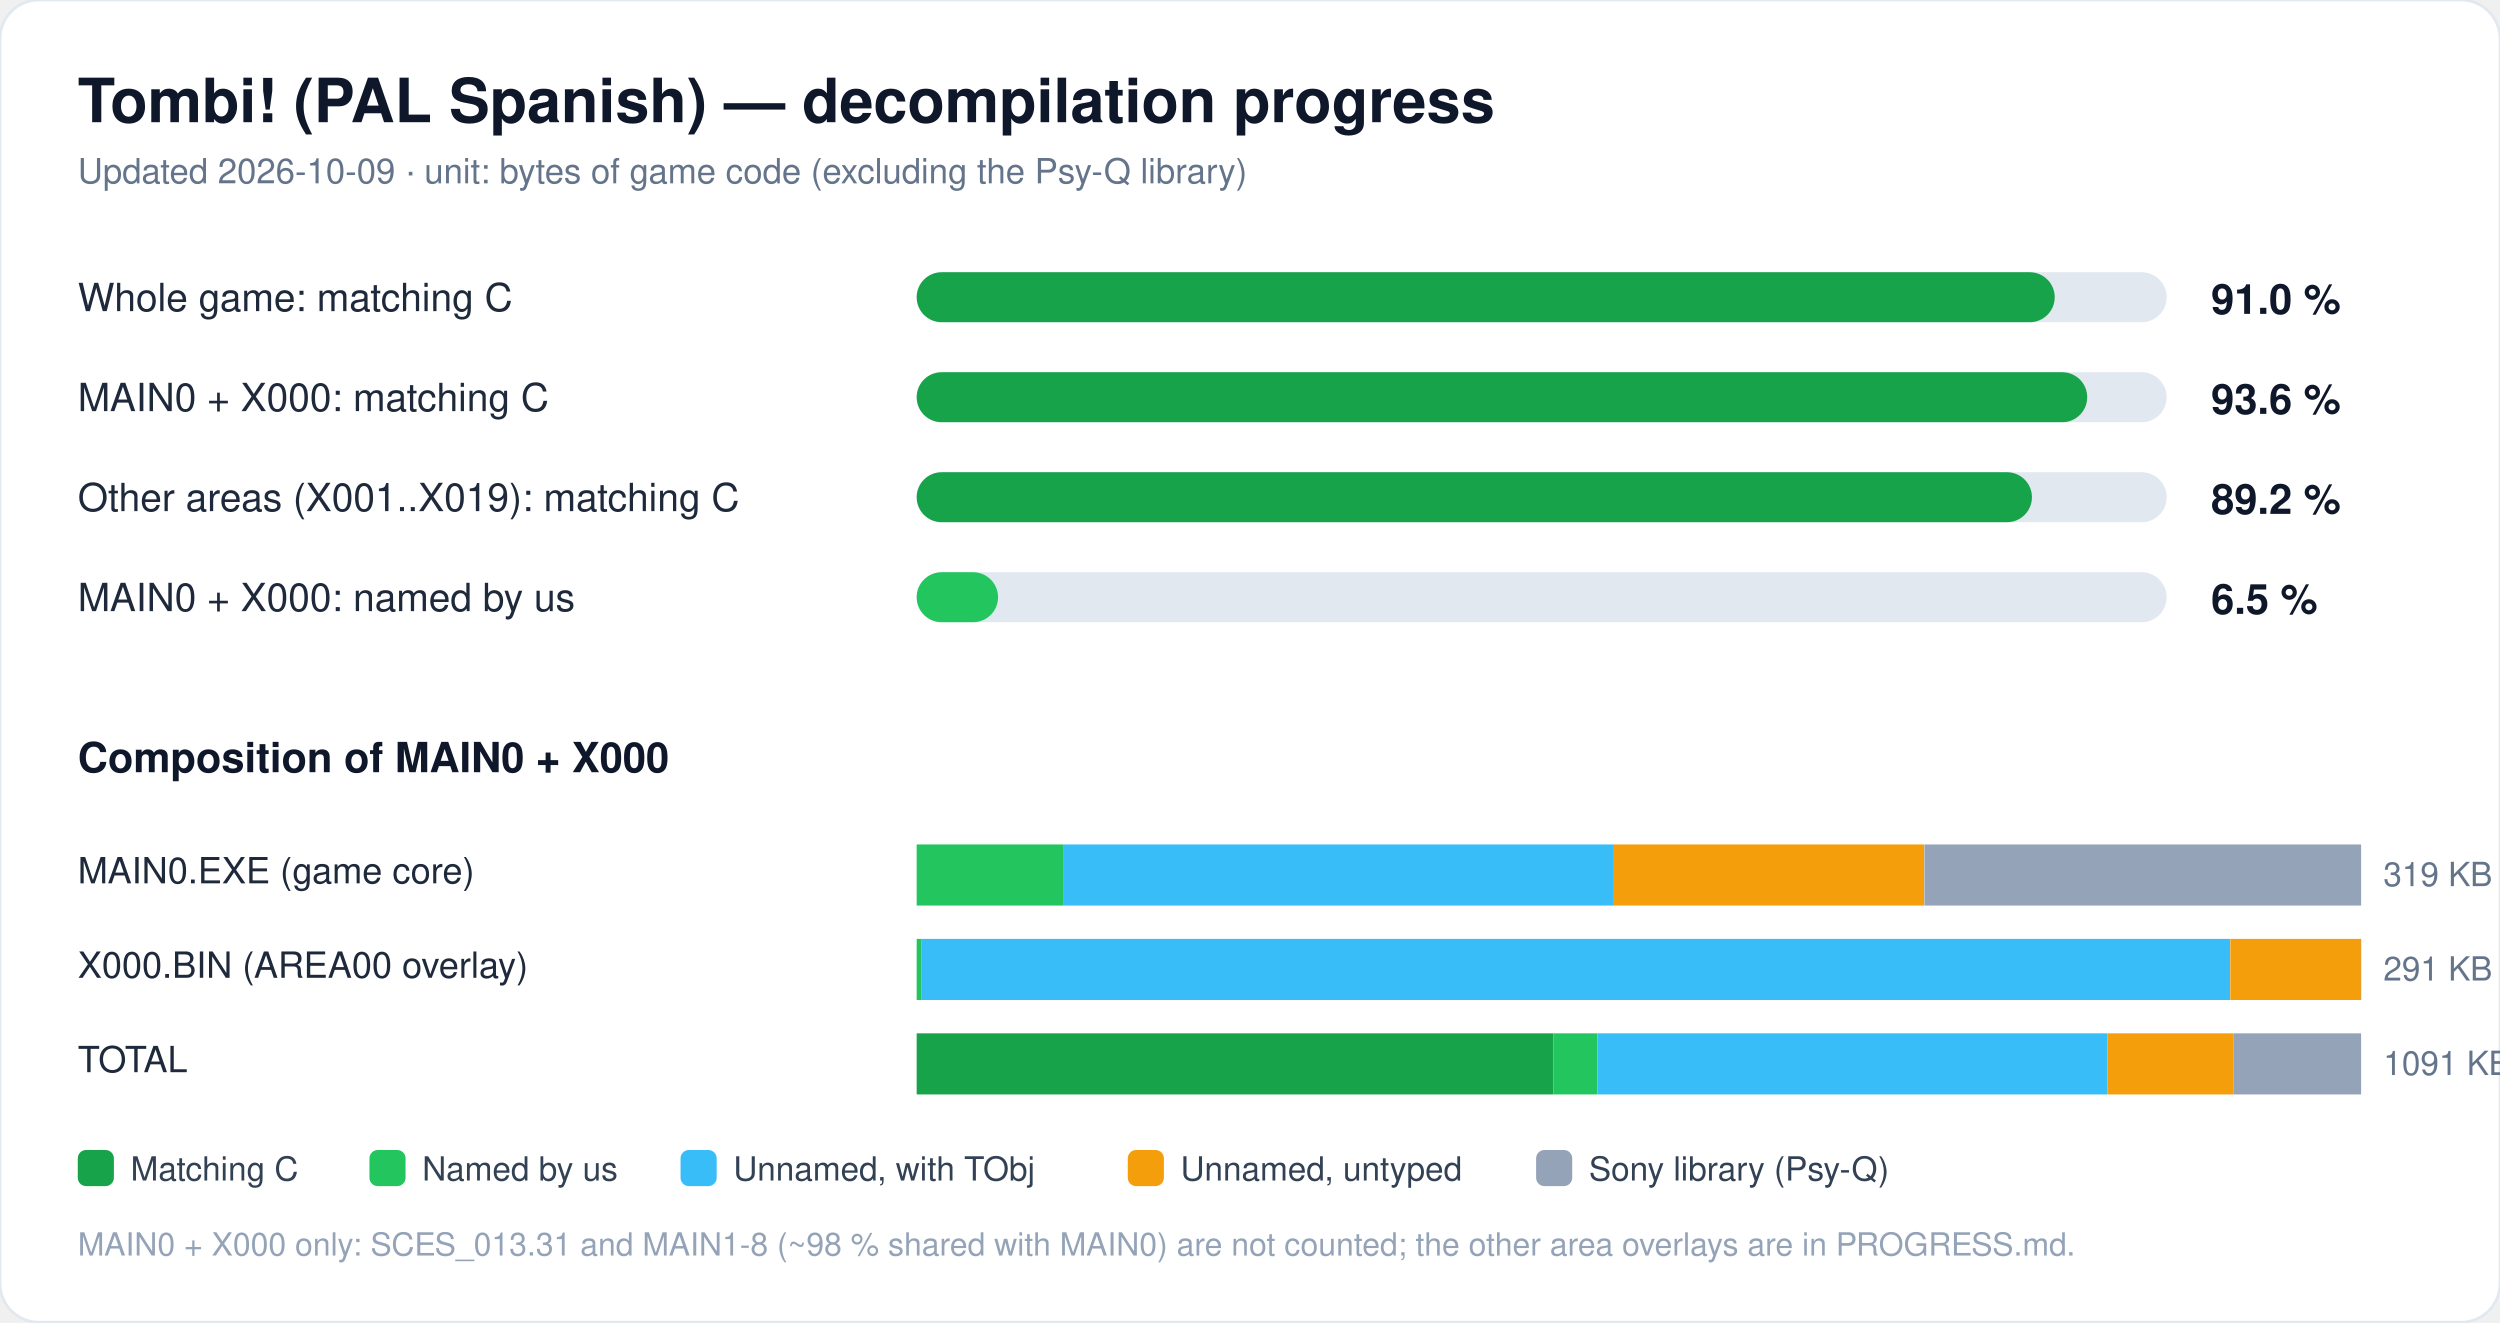
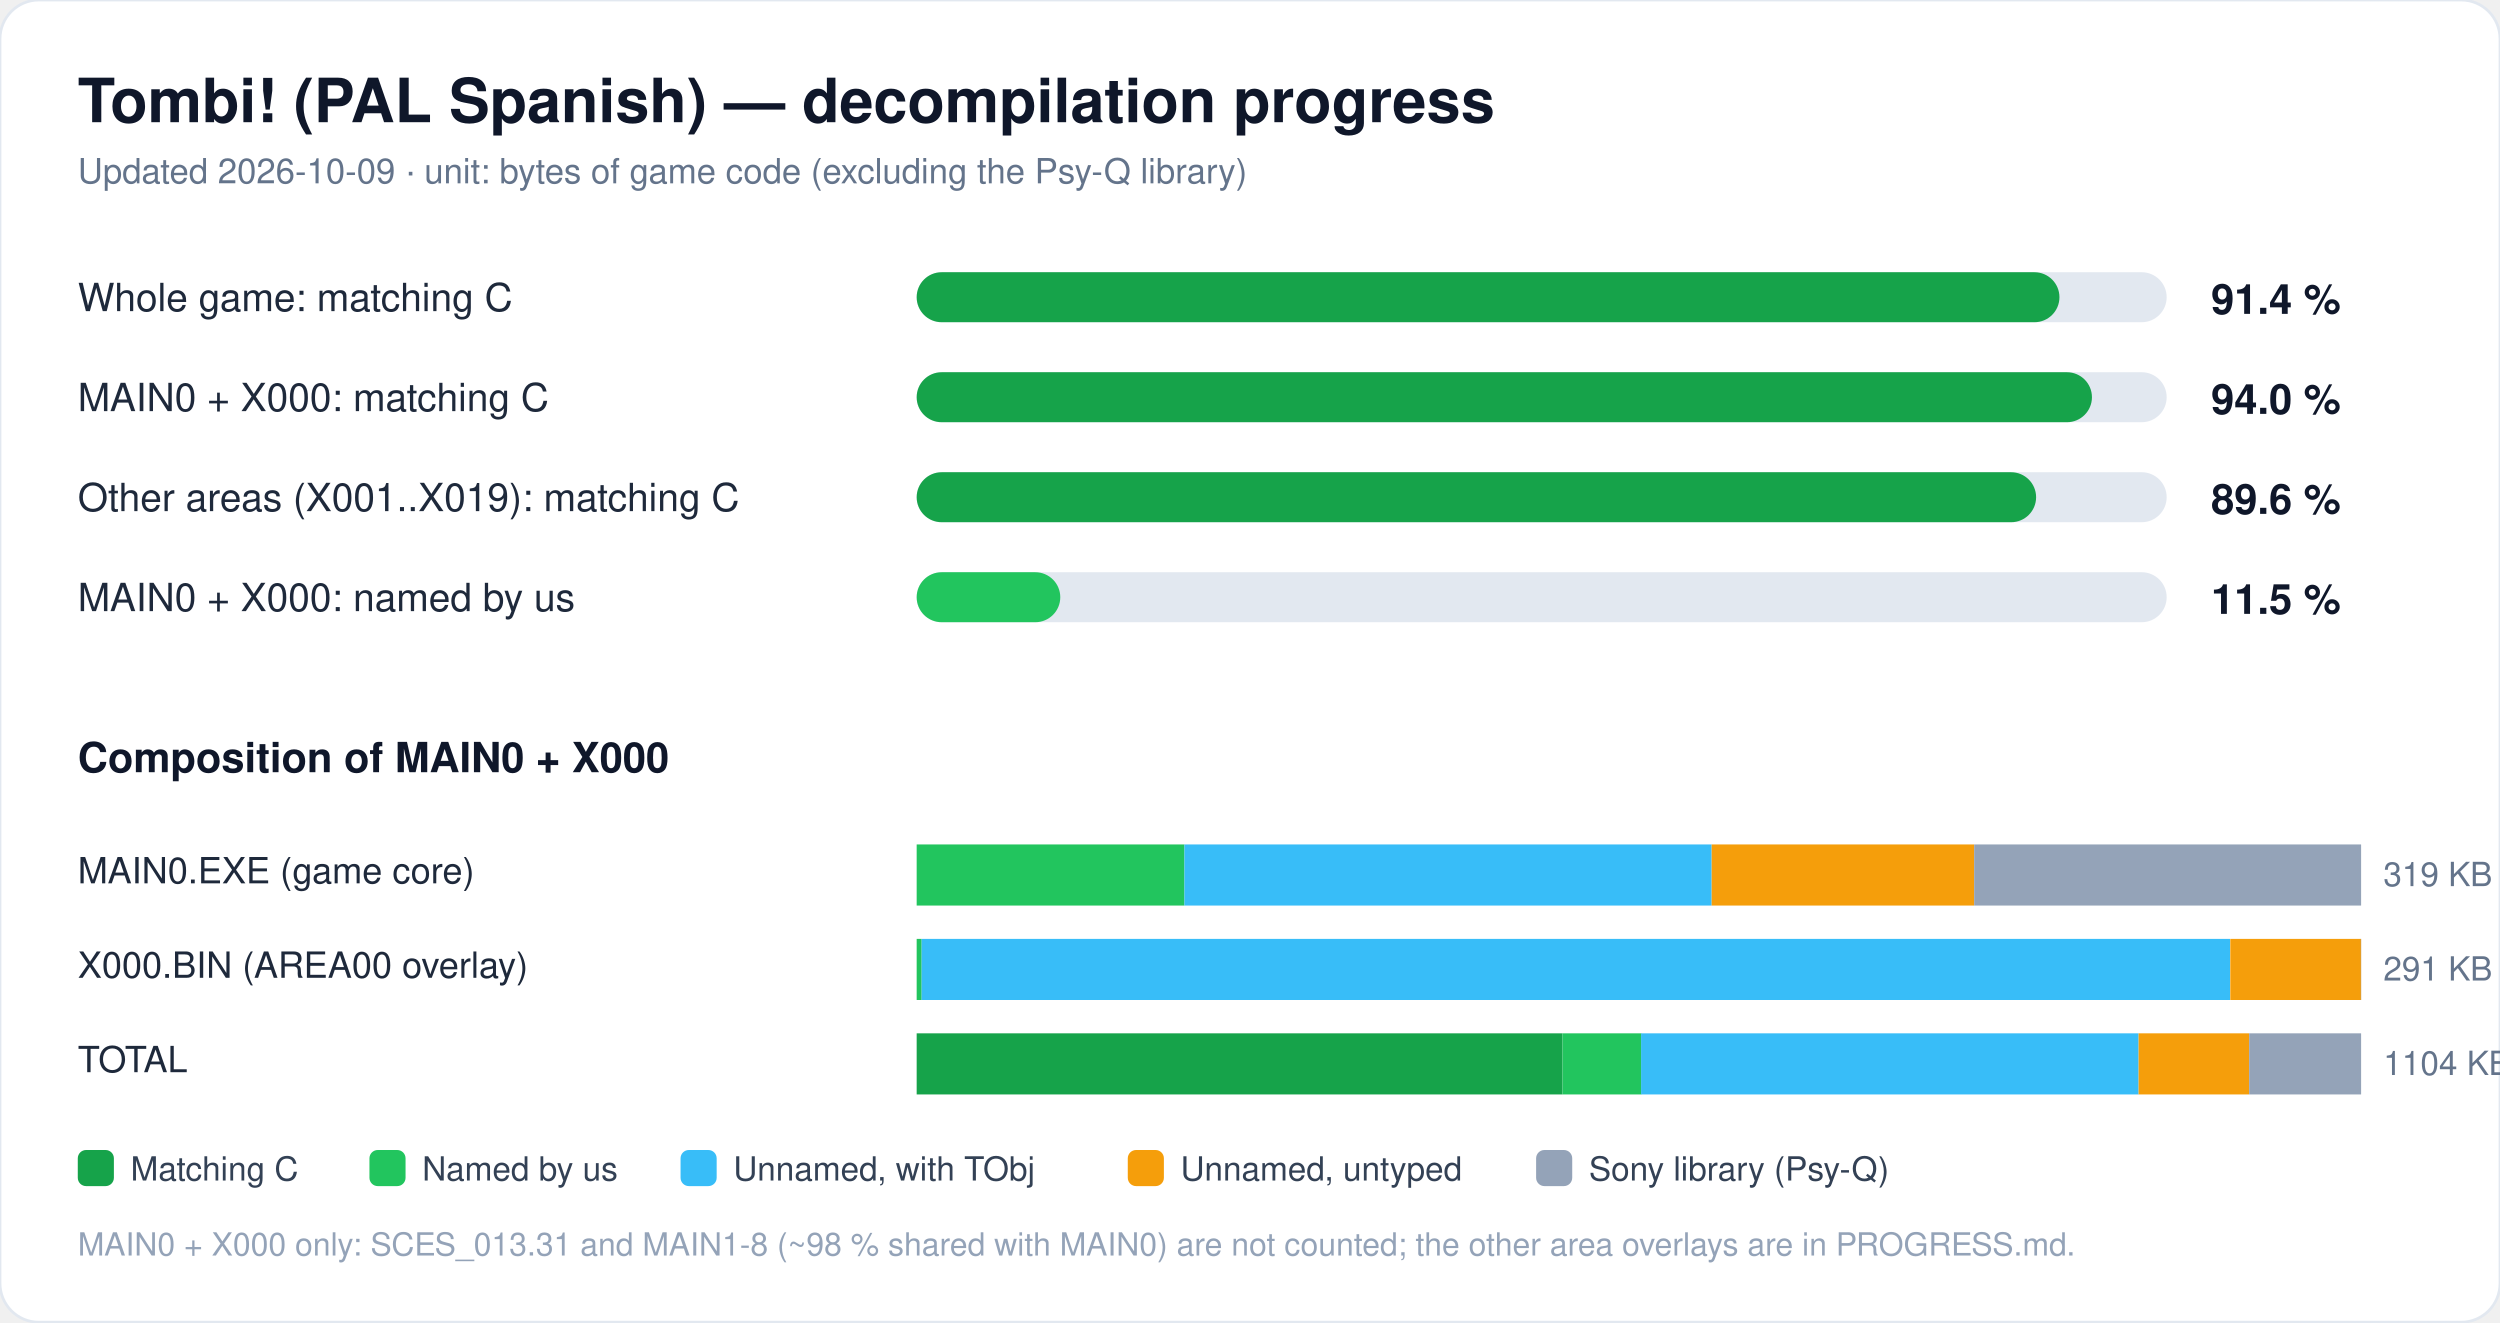
<svg xmlns="http://www.w3.org/2000/svg" width="900" height="476" viewBox="0 0 900 476" role="img" aria-label="Decompilation progress">
  <rect width="900" height="476" rx="14" fill="#ffffff" stroke="#e2e8f0" />
  <text x="28" y="44" font-family="Segoe UI,Helvetica,Arial,sans-serif" font-size="22" font-weight="700" fill="#0f172a">Tombi! (PAL Spanish) — decompilation progress</text>
  <text x="28" y="66" font-family="Segoe UI,Helvetica,Arial,sans-serif" font-size="12.5" fill="#64748b">Updated 2026-10-09 · unit: bytes of game code (excluding the Psy-Q library)</text>
  <text x="28" y="112" font-family="Segoe UI,Helvetica,Arial,sans-serif" font-size="14" fill="#1e293b">Whole game: matching C</text>
  <rect x="330" y="98" width="450" height="18" rx="9" fill="#e2e8f0" />
-   <rect x="330" y="98" width="409.7" height="18" rx="9" fill="#16a34a" />
-   <text x="796" y="113" font-family="Segoe UI,Helvetica,Arial,sans-serif" font-size="15" font-weight="700" fill="#0f172a">91.0 %</text>
+   <rect x="330" y="98" width="411.4" height="18" rx="9" fill="#16a34a" />
+   <text x="796" y="113" font-family="Segoe UI,Helvetica,Arial,sans-serif" font-size="15" font-weight="700" fill="#0f172a">91.4 %</text>
  <text x="28" y="148" font-family="Segoe UI,Helvetica,Arial,sans-serif" font-size="14" fill="#1e293b">MAIN0 + X000: matching C</text>
  <rect x="330" y="134" width="450" height="18" rx="9" fill="#e2e8f0" />
-   <rect x="330" y="134" width="421.4" height="18" rx="9" fill="#16a34a" />
-   <text x="796" y="149" font-family="Segoe UI,Helvetica,Arial,sans-serif" font-size="15" font-weight="700" fill="#0f172a">93.6 %</text>
+   <rect x="330" y="134" width="423.1" height="18" rx="9" fill="#16a34a" />
+   <text x="796" y="149" font-family="Segoe UI,Helvetica,Arial,sans-serif" font-size="15" font-weight="700" fill="#0f172a">94.0 %</text>
  <text x="28" y="184" font-family="Segoe UI,Helvetica,Arial,sans-serif" font-size="14" fill="#1e293b">Other areas (X001..X019): matching C</text>
  <rect x="330" y="170" width="450" height="18" rx="9" fill="#e2e8f0" />
-   <rect x="330" y="170" width="401.5" height="18" rx="9" fill="#16a34a" />
-   <text x="796" y="185" font-family="Segoe UI,Helvetica,Arial,sans-serif" font-size="15" font-weight="700" fill="#0f172a">89.2 %</text>
+   <rect x="330" y="170" width="403.0" height="18" rx="9" fill="#16a34a" />
+   <text x="796" y="185" font-family="Segoe UI,Helvetica,Arial,sans-serif" font-size="15" font-weight="700" fill="#0f172a">89.6 %</text>
  <text x="28" y="220" font-family="Segoe UI,Helvetica,Arial,sans-serif" font-size="14" fill="#1e293b">MAIN0 + X000: named by us</text>
  <rect x="330" y="206" width="450" height="18" rx="9" fill="#e2e8f0" />
-   <rect x="330" y="206" width="29.3" height="18" rx="9" fill="#22c55e" />
-   <text x="796" y="221" font-family="Segoe UI,Helvetica,Arial,sans-serif" font-size="15" font-weight="700" fill="#0f172a">6.5 %</text>
+   <rect x="330" y="206" width="51.7" height="18" rx="9" fill="#22c55e" />
+   <text x="796" y="221" font-family="Segoe UI,Helvetica,Arial,sans-serif" font-size="15" font-weight="700" fill="#0f172a">11.5 %</text>
  <text x="28" y="278" font-family="Segoe UI,Helvetica,Arial,sans-serif" font-size="15" font-weight="700" fill="#0f172a">Composition of MAIN0 + X000</text>
  <text x="28" y="318" font-family="Segoe UI,Helvetica,Arial,sans-serif" font-size="13" fill="#1e293b">MAIN0.EXE (game core)</text>
-   <rect x="330.0" y="304" width="52.7" height="22" fill="#22c55e" />
-   <rect x="382.7" y="304" width="198.3" height="22" fill="#38bdf8" />
-   <rect x="581.0" y="304" width="111.7" height="22" fill="#f59e0b" />
-   <rect x="692.8" y="304" width="157.2" height="22" fill="#94a3b8" />
+   <rect x="330.0" y="304" width="96.4" height="22" fill="#22c55e" />
+   <rect x="426.4" y="304" width="189.8" height="22" fill="#38bdf8" />
+   <rect x="616.2" y="304" width="94.5" height="22" fill="#f59e0b" />
+   <rect x="710.7" y="304" width="139.3" height="22" fill="#94a3b8" />
  <text x="858" y="319" font-family="Segoe UI,Helvetica,Arial,sans-serif" font-size="12" fill="#64748b" text-anchor="start">319 KB</text>
  <text x="28" y="352" font-family="Segoe UI,Helvetica,Arial,sans-serif" font-size="13" fill="#1e293b">X000.BIN (AREA00 overlay)</text>
  <rect x="330.0" y="338" width="1.8" height="22" fill="#22c55e" />
  <rect x="331.8" y="338" width="471.0" height="22" fill="#38bdf8" />
  <rect x="802.9" y="338" width="47.1" height="22" fill="#f59e0b" />
  <rect x="849.9" y="338" width="0.1" height="22" fill="#94a3b8" />
  <text x="858" y="353" font-family="Segoe UI,Helvetica,Arial,sans-serif" font-size="12" fill="#64748b" text-anchor="start">291 KB</text>
  <text x="28" y="386" font-family="Segoe UI,Helvetica,Arial,sans-serif" font-size="13" fill="#1e293b">TOTAL</text>
-   <rect x="330.0" y="372" width="229.2" height="22" fill="#16a34a" />
-   <rect x="559.2" y="372" width="15.9" height="22" fill="#22c55e" />
-   <rect x="575.1" y="372" width="183.6" height="22" fill="#38bdf8" />
-   <rect x="758.7" y="372" width="45.3" height="22" fill="#f59e0b" />
-   <rect x="804.0" y="372" width="46.0" height="22" fill="#94a3b8" />
-   <text x="858" y="387" font-family="Segoe UI,Helvetica,Arial,sans-serif" font-size="12" fill="#64748b" text-anchor="start">1091 KB</text>
+   <rect x="330.0" y="372" width="232.5" height="22" fill="#16a34a" />
+   <rect x="562.5" y="372" width="28.4" height="22" fill="#22c55e" />
+   <rect x="590.8" y="372" width="179.1" height="22" fill="#38bdf8" />
+   <rect x="769.9" y="372" width="39.8" height="22" fill="#f59e0b" />
+   <rect x="809.7" y="372" width="40.3" height="22" fill="#94a3b8" />
+   <text x="858" y="387" font-family="Segoe UI,Helvetica,Arial,sans-serif" font-size="12" fill="#64748b" text-anchor="start">1104 KB</text>
  <rect x="28" y="414" width="13" height="13" rx="3" fill="#16a34a" />
  <text x="47" y="425" font-family="Segoe UI,Helvetica,Arial,sans-serif" font-size="12" fill="#334155">Matching C</text>
  <rect x="133" y="414" width="13" height="13" rx="3" fill="#22c55e" />
  <text x="152" y="425" font-family="Segoe UI,Helvetica,Arial,sans-serif" font-size="12" fill="#334155">Named by us</text>
  <rect x="245" y="414" width="13" height="13" rx="3" fill="#38bdf8" />
  <text x="264" y="425" font-family="Segoe UI,Helvetica,Arial,sans-serif" font-size="12" fill="#334155">Unnamed, with TObj</text>
  <rect x="406" y="414" width="13" height="13" rx="3" fill="#f59e0b" />
  <text x="425" y="425" font-family="Segoe UI,Helvetica,Arial,sans-serif" font-size="12" fill="#334155">Unnamed, untyped</text>
  <rect x="553" y="414" width="13" height="13" rx="3" fill="#94a3b8" />
  <text x="572" y="425" font-family="Segoe UI,Helvetica,Arial,sans-serif" font-size="12" fill="#334155">Sony library (Psy-Q)</text>
  <text x="28" y="452" font-family="Segoe UI,Helvetica,Arial,sans-serif" font-size="11.5" fill="#94a3b8">MAIN0 + X000 only: SCES_013.31 and MAIN1-8 (~98 % shared with MAIN0) are not counted; the other area overlays are in PROGRESS.md.</text>
</svg>
